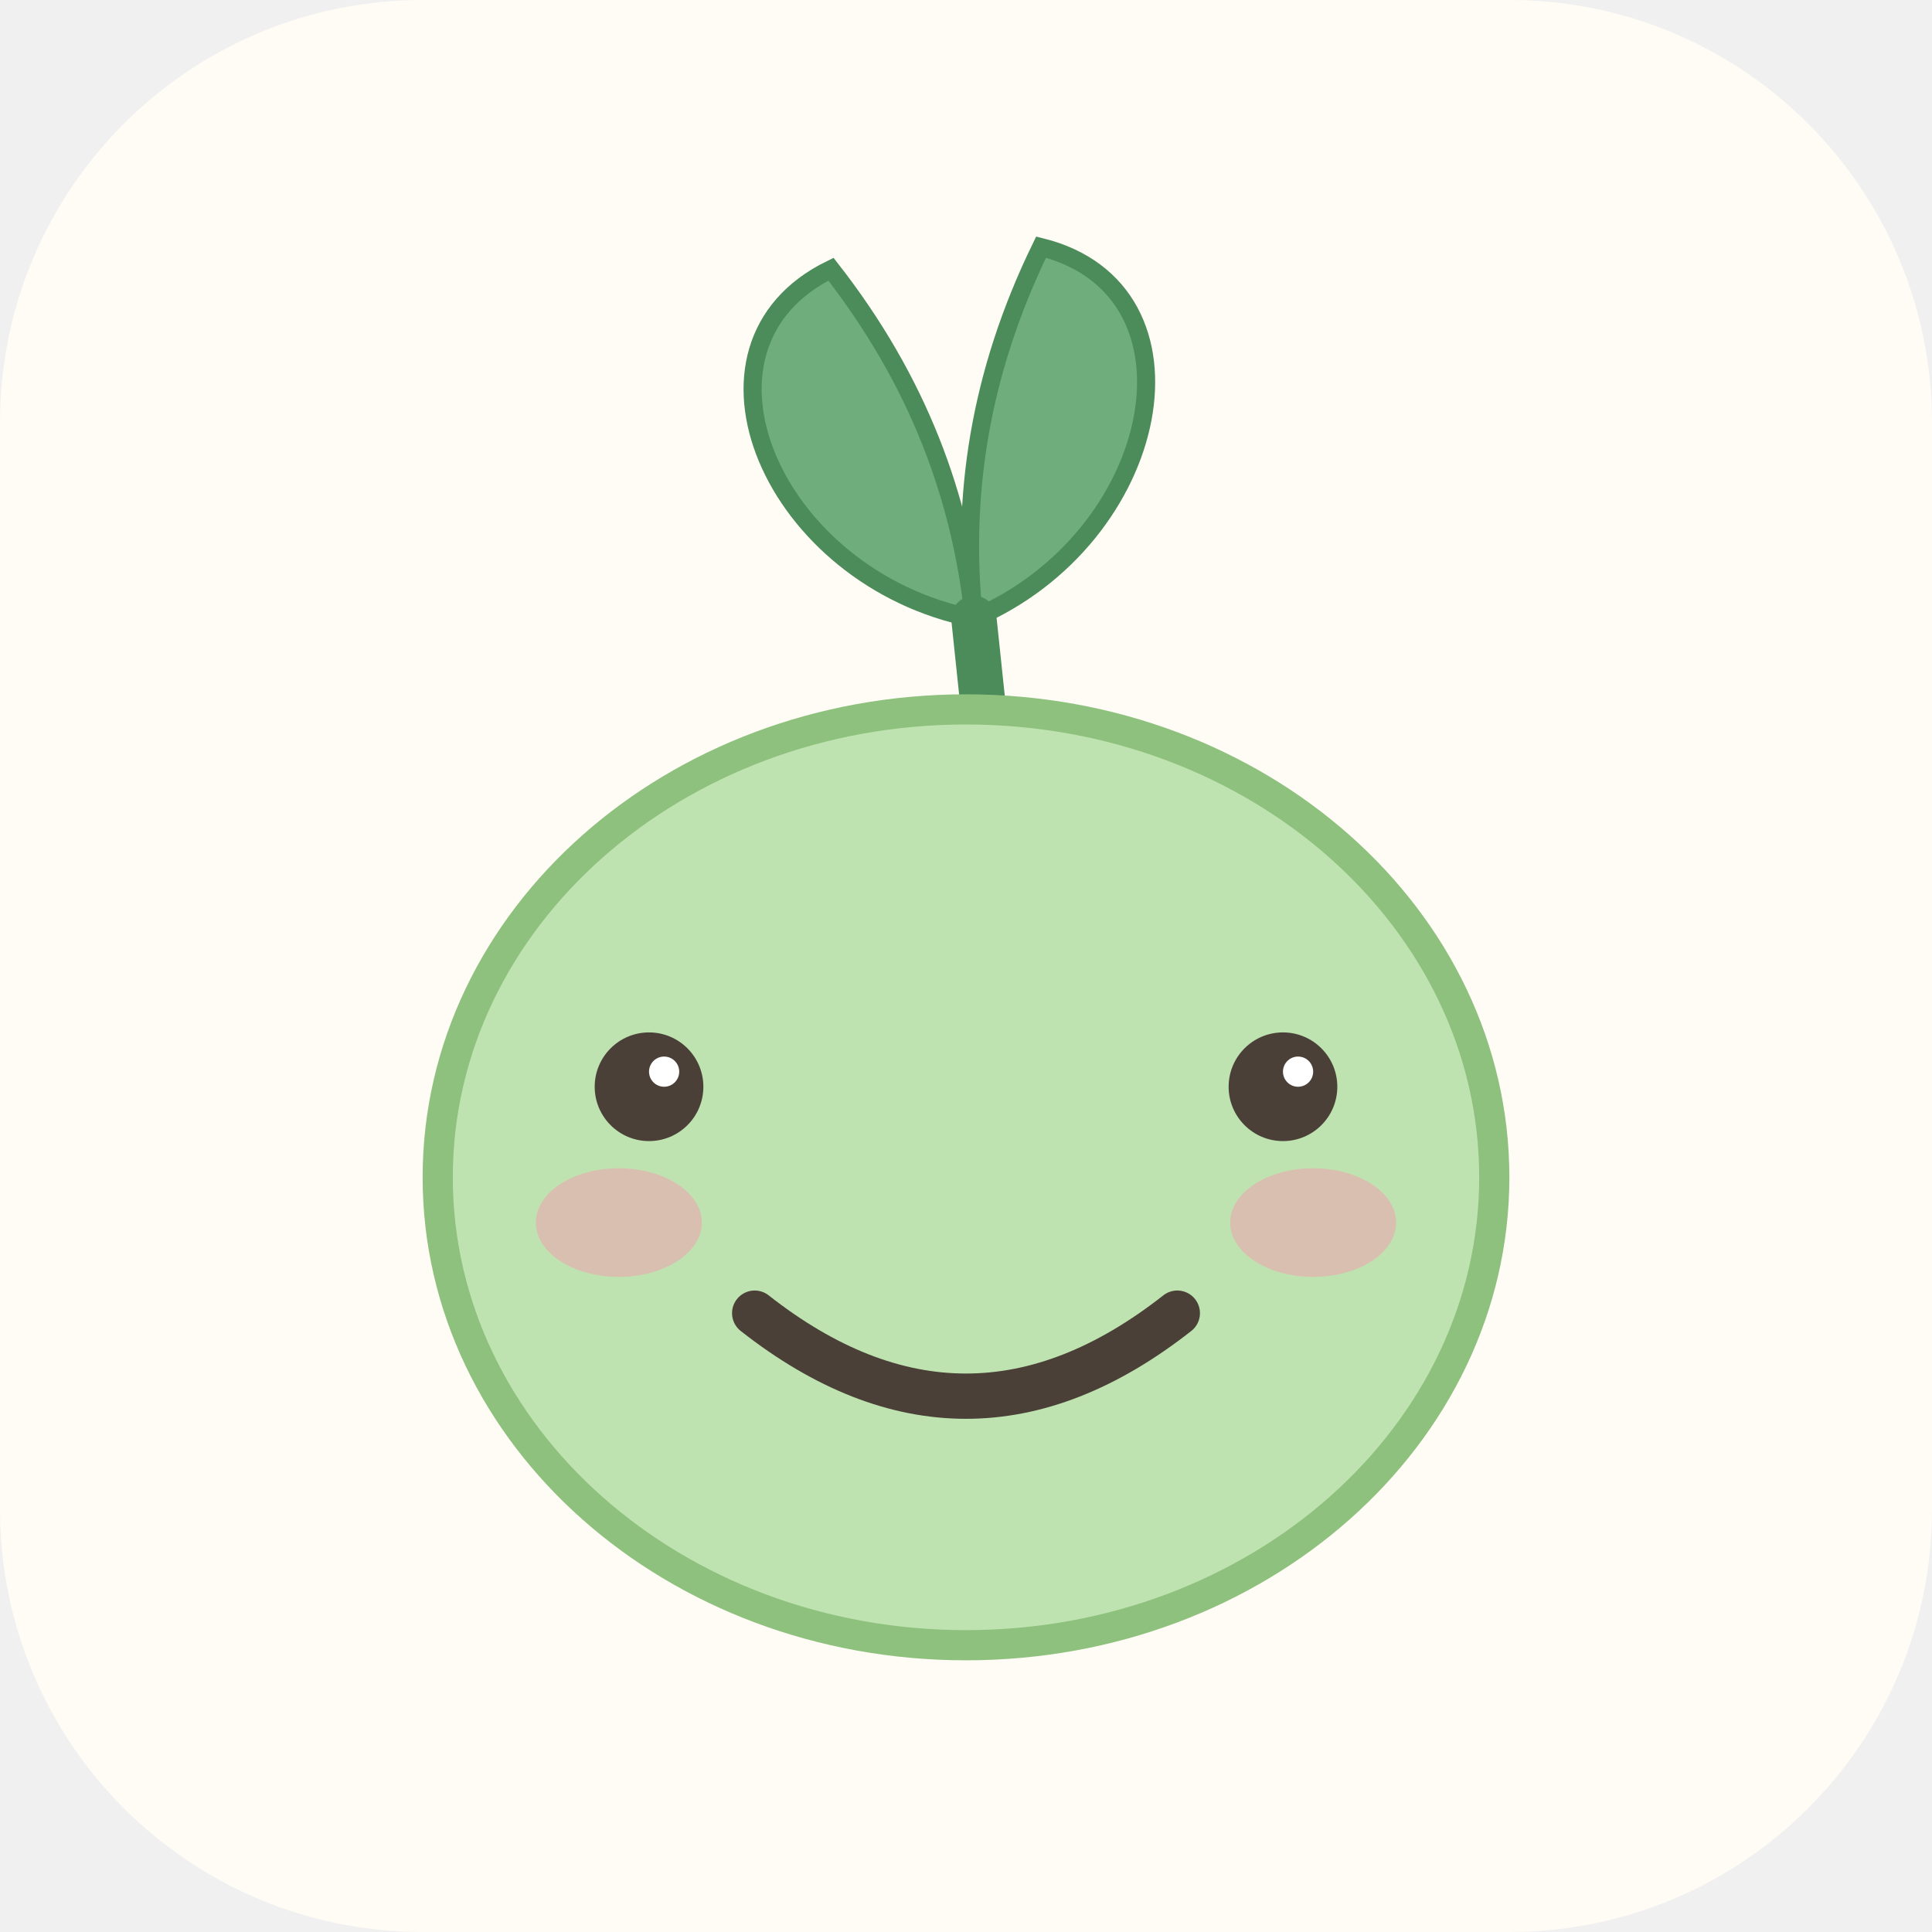
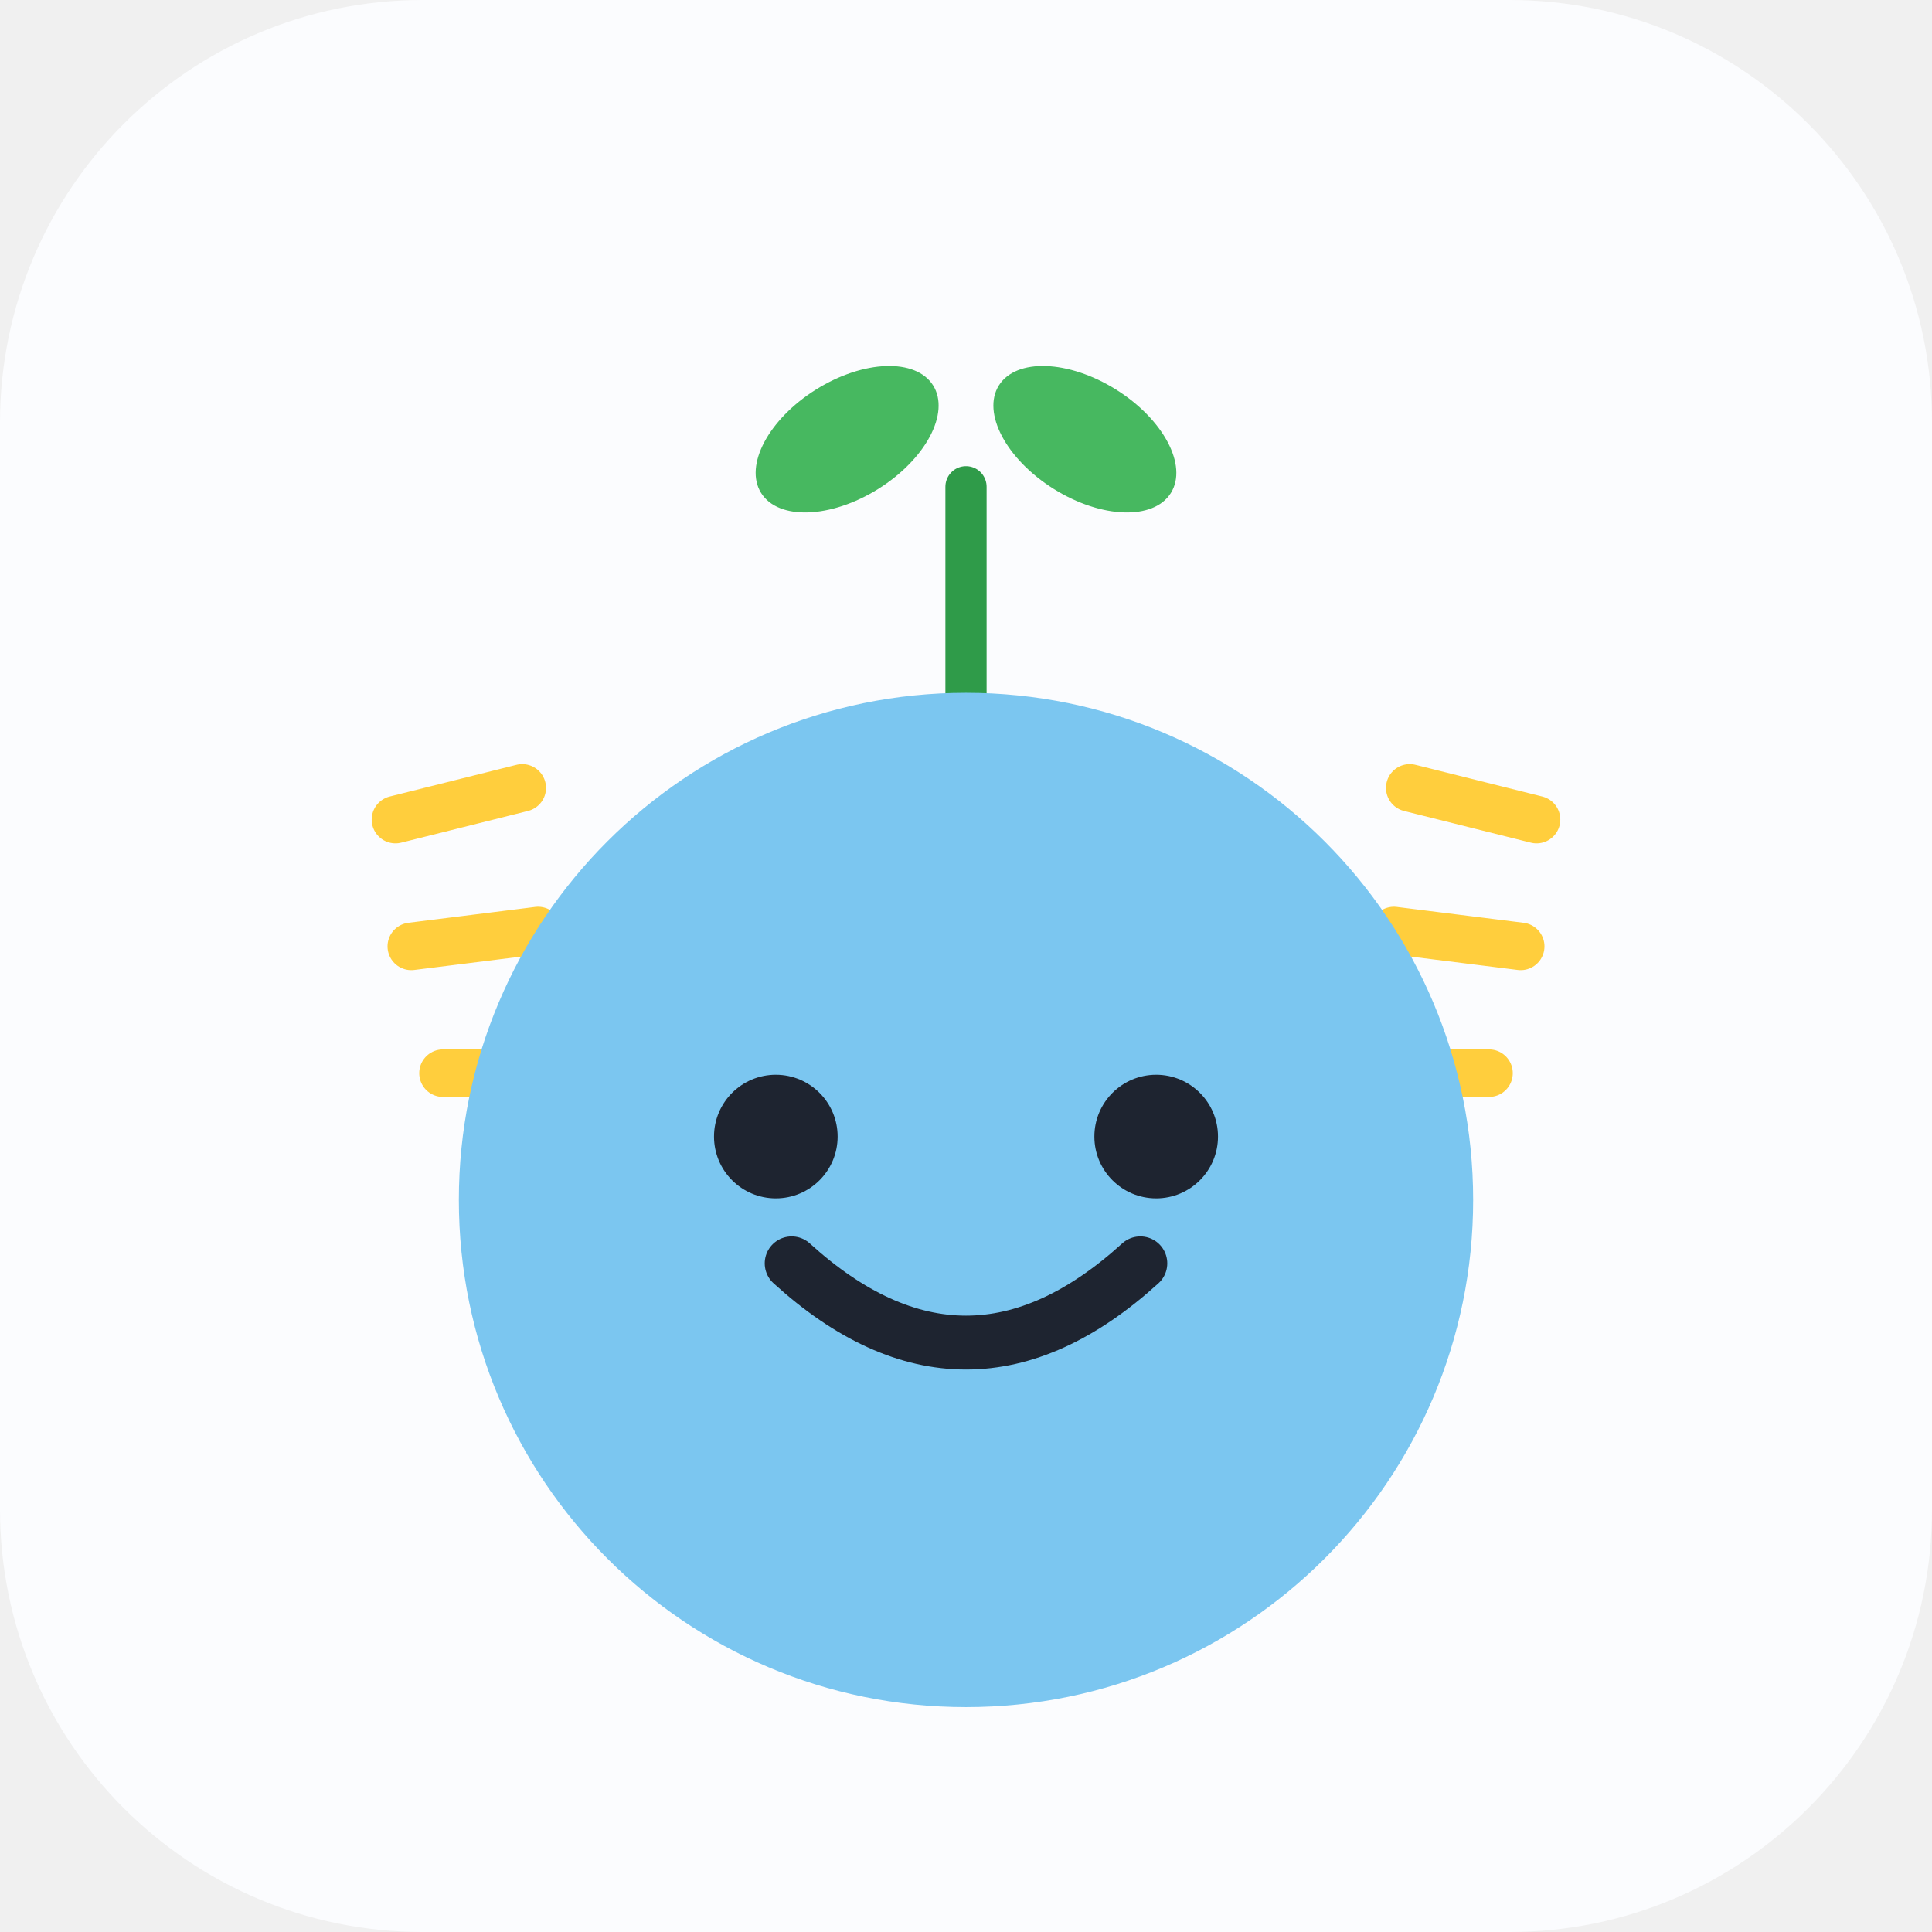
<svg xmlns="http://www.w3.org/2000/svg" viewBox="0 0 512 512" width="512" height="512">
-   <rect width="512" height="512" rx="112" fill="#FFFCF5" />
-   <g transform="translate(56,56) scale(4.0)">
-     <g transform="rotate(-6 50 22)">
-       <path d="M50,27 C37,23 32,7 43,3 C48,11 50,19 50,27 Z" fill="#6FAE7C" stroke="#4C8C5A" stroke-width="1.2" />
-       <path d="M50,27 C63,23 68,7 57,3 C52,11 50,19 50,27 Z" fill="#6FAE7C" stroke="#4C8C5A" stroke-width="1.2" />
-       <line x1="50" y1="27" x2="50" y2="35" stroke="#4C8C5A" stroke-width="3" stroke-linecap="round" />
+   <rect width="512" height="512" rx="112" fill="#FBFCFE" />
+   <g transform="translate(46,66) scale(4.2)">
+     <g stroke="#FFCE3D" stroke-width="3" stroke-linecap="round">
+       <path d="M14,36 L22,34 M15,44 L23,43 M17,52 L25,52" />
+       <path d="M86,36 L78,34 M85,44 L77,43 M83,52 L75,52" />
    </g>
-     <ellipse cx="50" cy="64" rx="35" ry="31" fill="#BFE3B0" stroke="#8FC17E" stroke-width="2" />
-     <circle cx="29" cy="58" r="3.6" fill="#4A4038" />
-     <circle cx="30" cy="57" r="1" fill="#fff" />
-     <circle cx="71" cy="58" r="3.6" fill="#4A4038" />
-     <circle cx="72" cy="57" r="1" fill="#fff" />
-     <ellipse cx="27" cy="67" rx="5.5" ry="3.6" fill="#F49CAE" opacity=".5" />
-     <ellipse cx="73" cy="67" rx="5.5" ry="3.6" fill="#F49CAE" opacity=".5" />
-     <path d="M36,73 Q50,84 64,73" stroke="#4A4038" stroke-width="3" fill="none" stroke-linecap="round" />
+     <path d="M50,31 L50,15" stroke="#2F9B49" stroke-width="2.6" stroke-linecap="round" fill="none" />
+     <ellipse cx="42.5" cy="12" rx="6.4" ry="3.7" fill="#47B860" transform="rotate(-32 42.5 12)" />
+     <ellipse cx="57.5" cy="12" rx="6.4" ry="3.7" fill="#47B860" transform="rotate(32 57.5 12)" />
+     <circle cx="50" cy="60" r="32" fill="#7BC6F0" />
+     <circle cx="38" cy="56" r="3.9" fill="#1E2430" />
+     <circle cx="62" cy="56" r="3.9" fill="#1E2430" />
+     <path d="M39,64 Q50,74 61,64" stroke="#1E2430" stroke-width="3.4" fill="none" stroke-linecap="round" />
  </g>
</svg>
